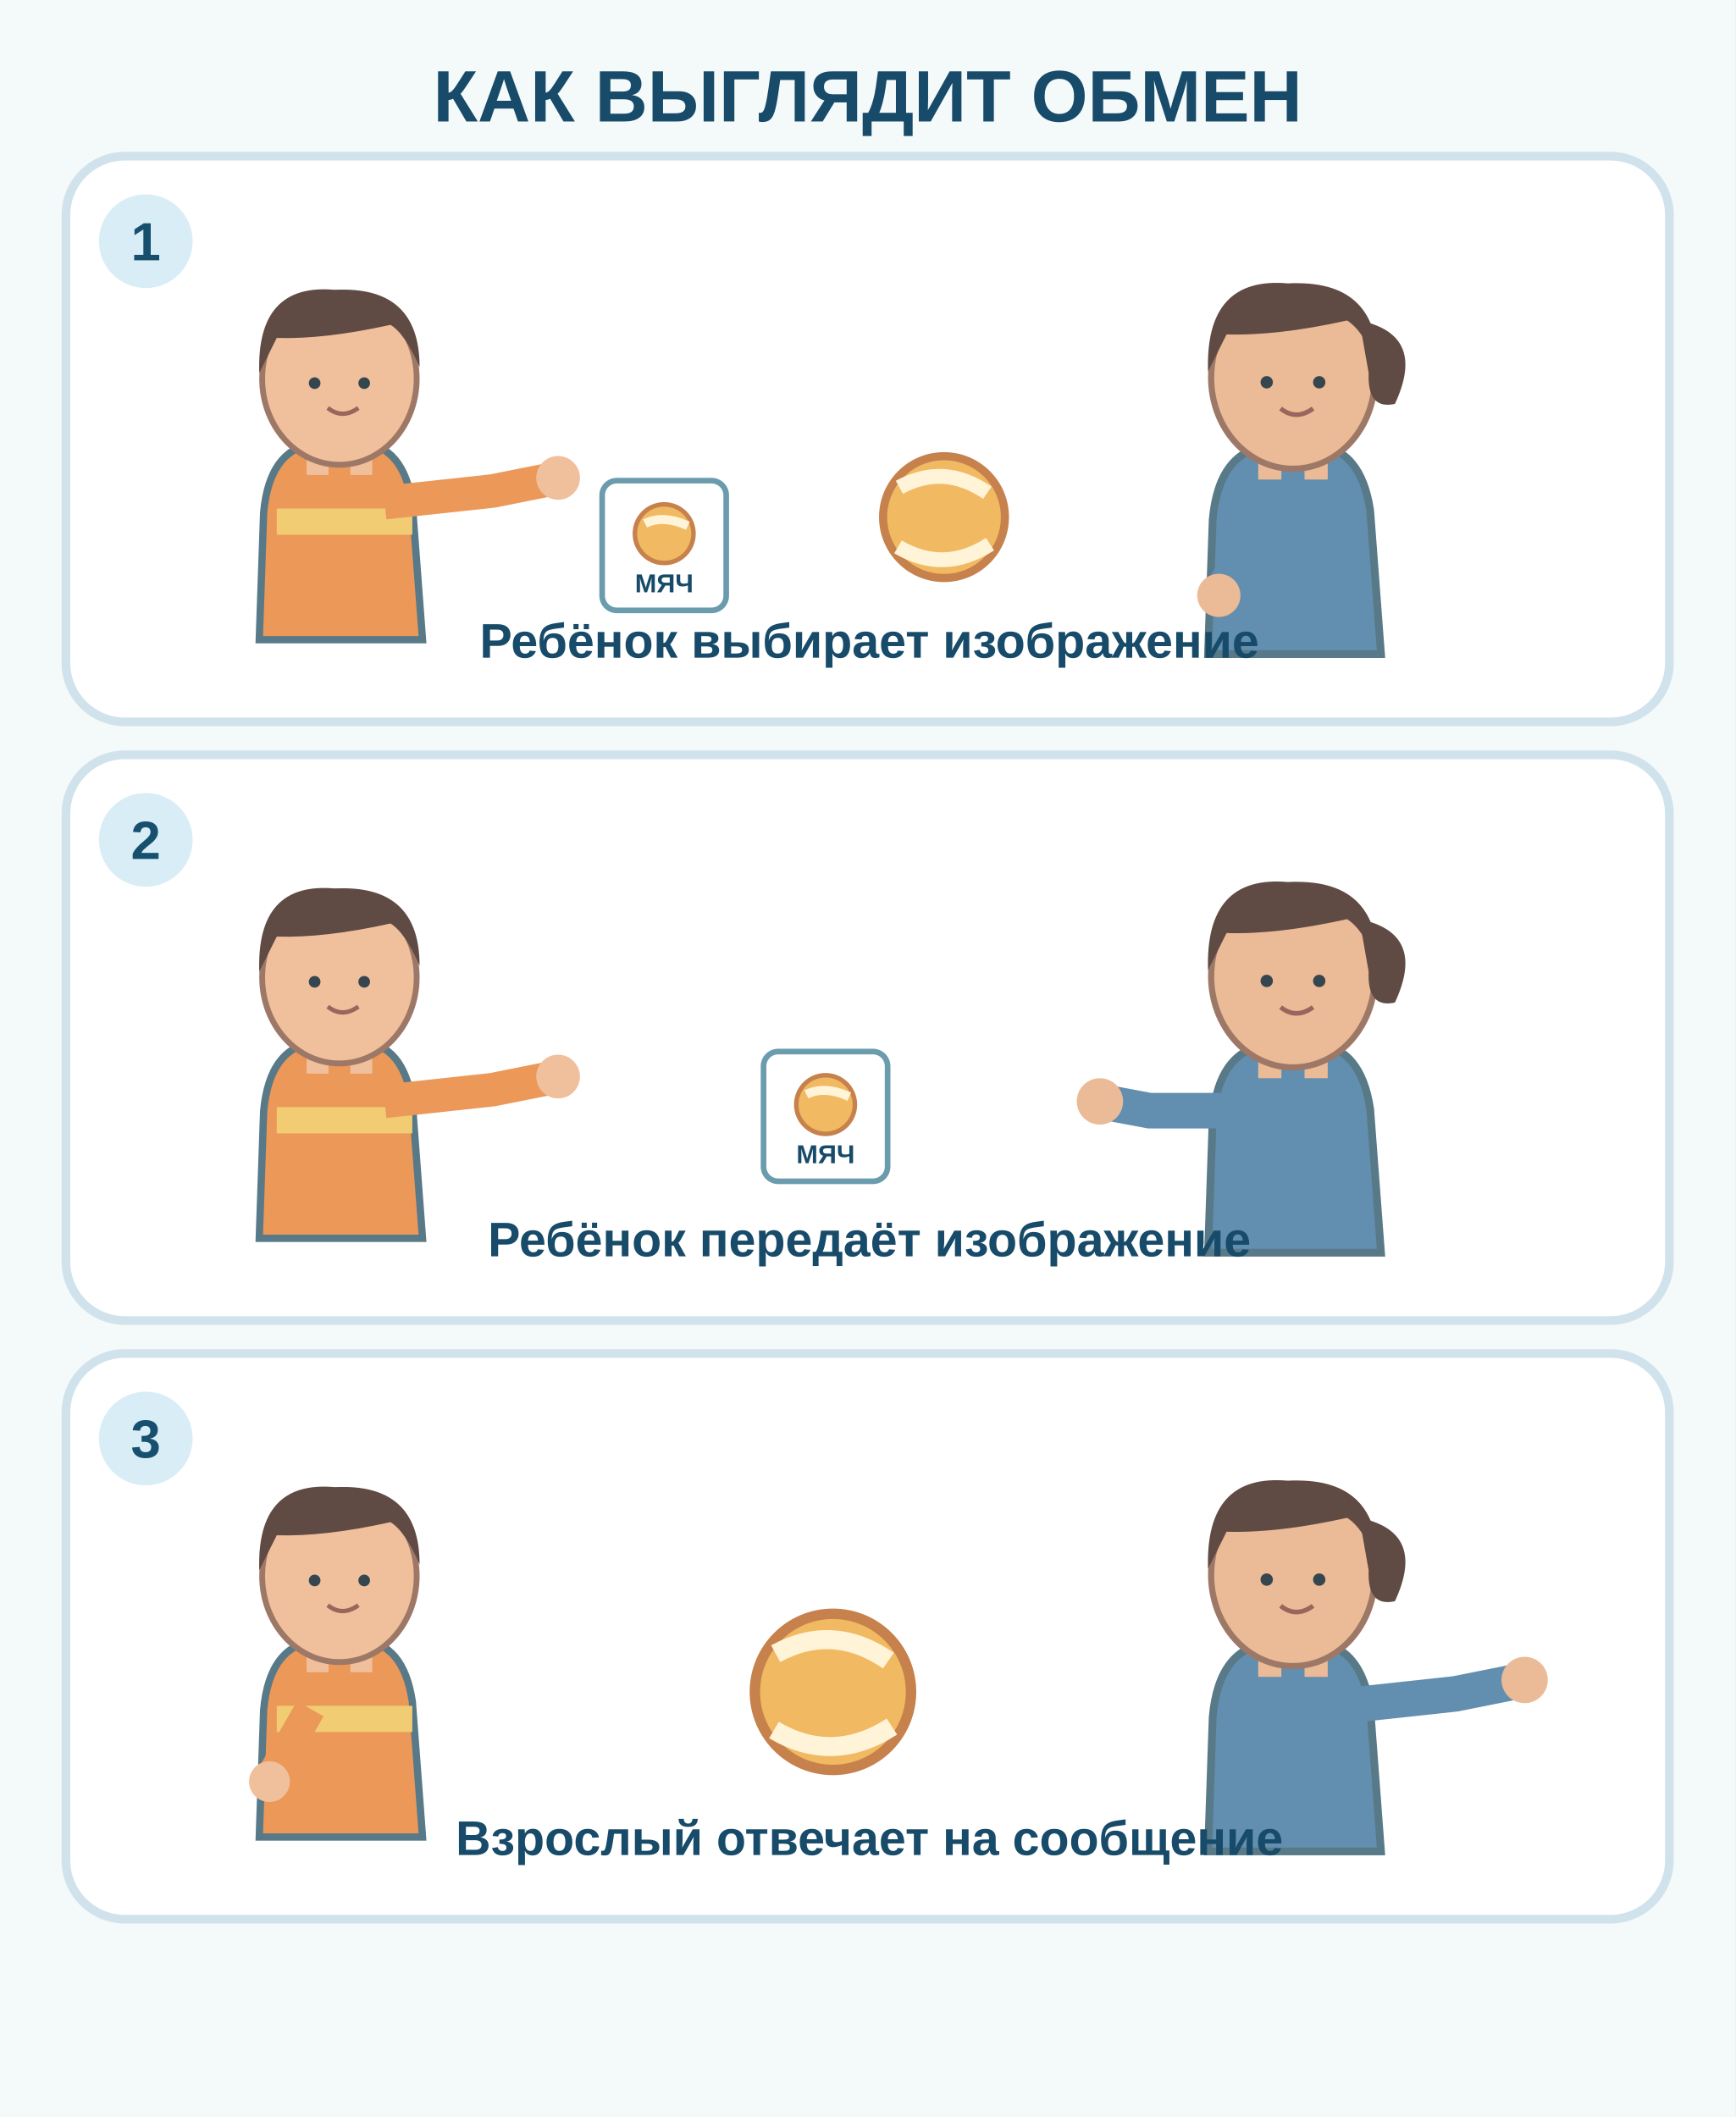
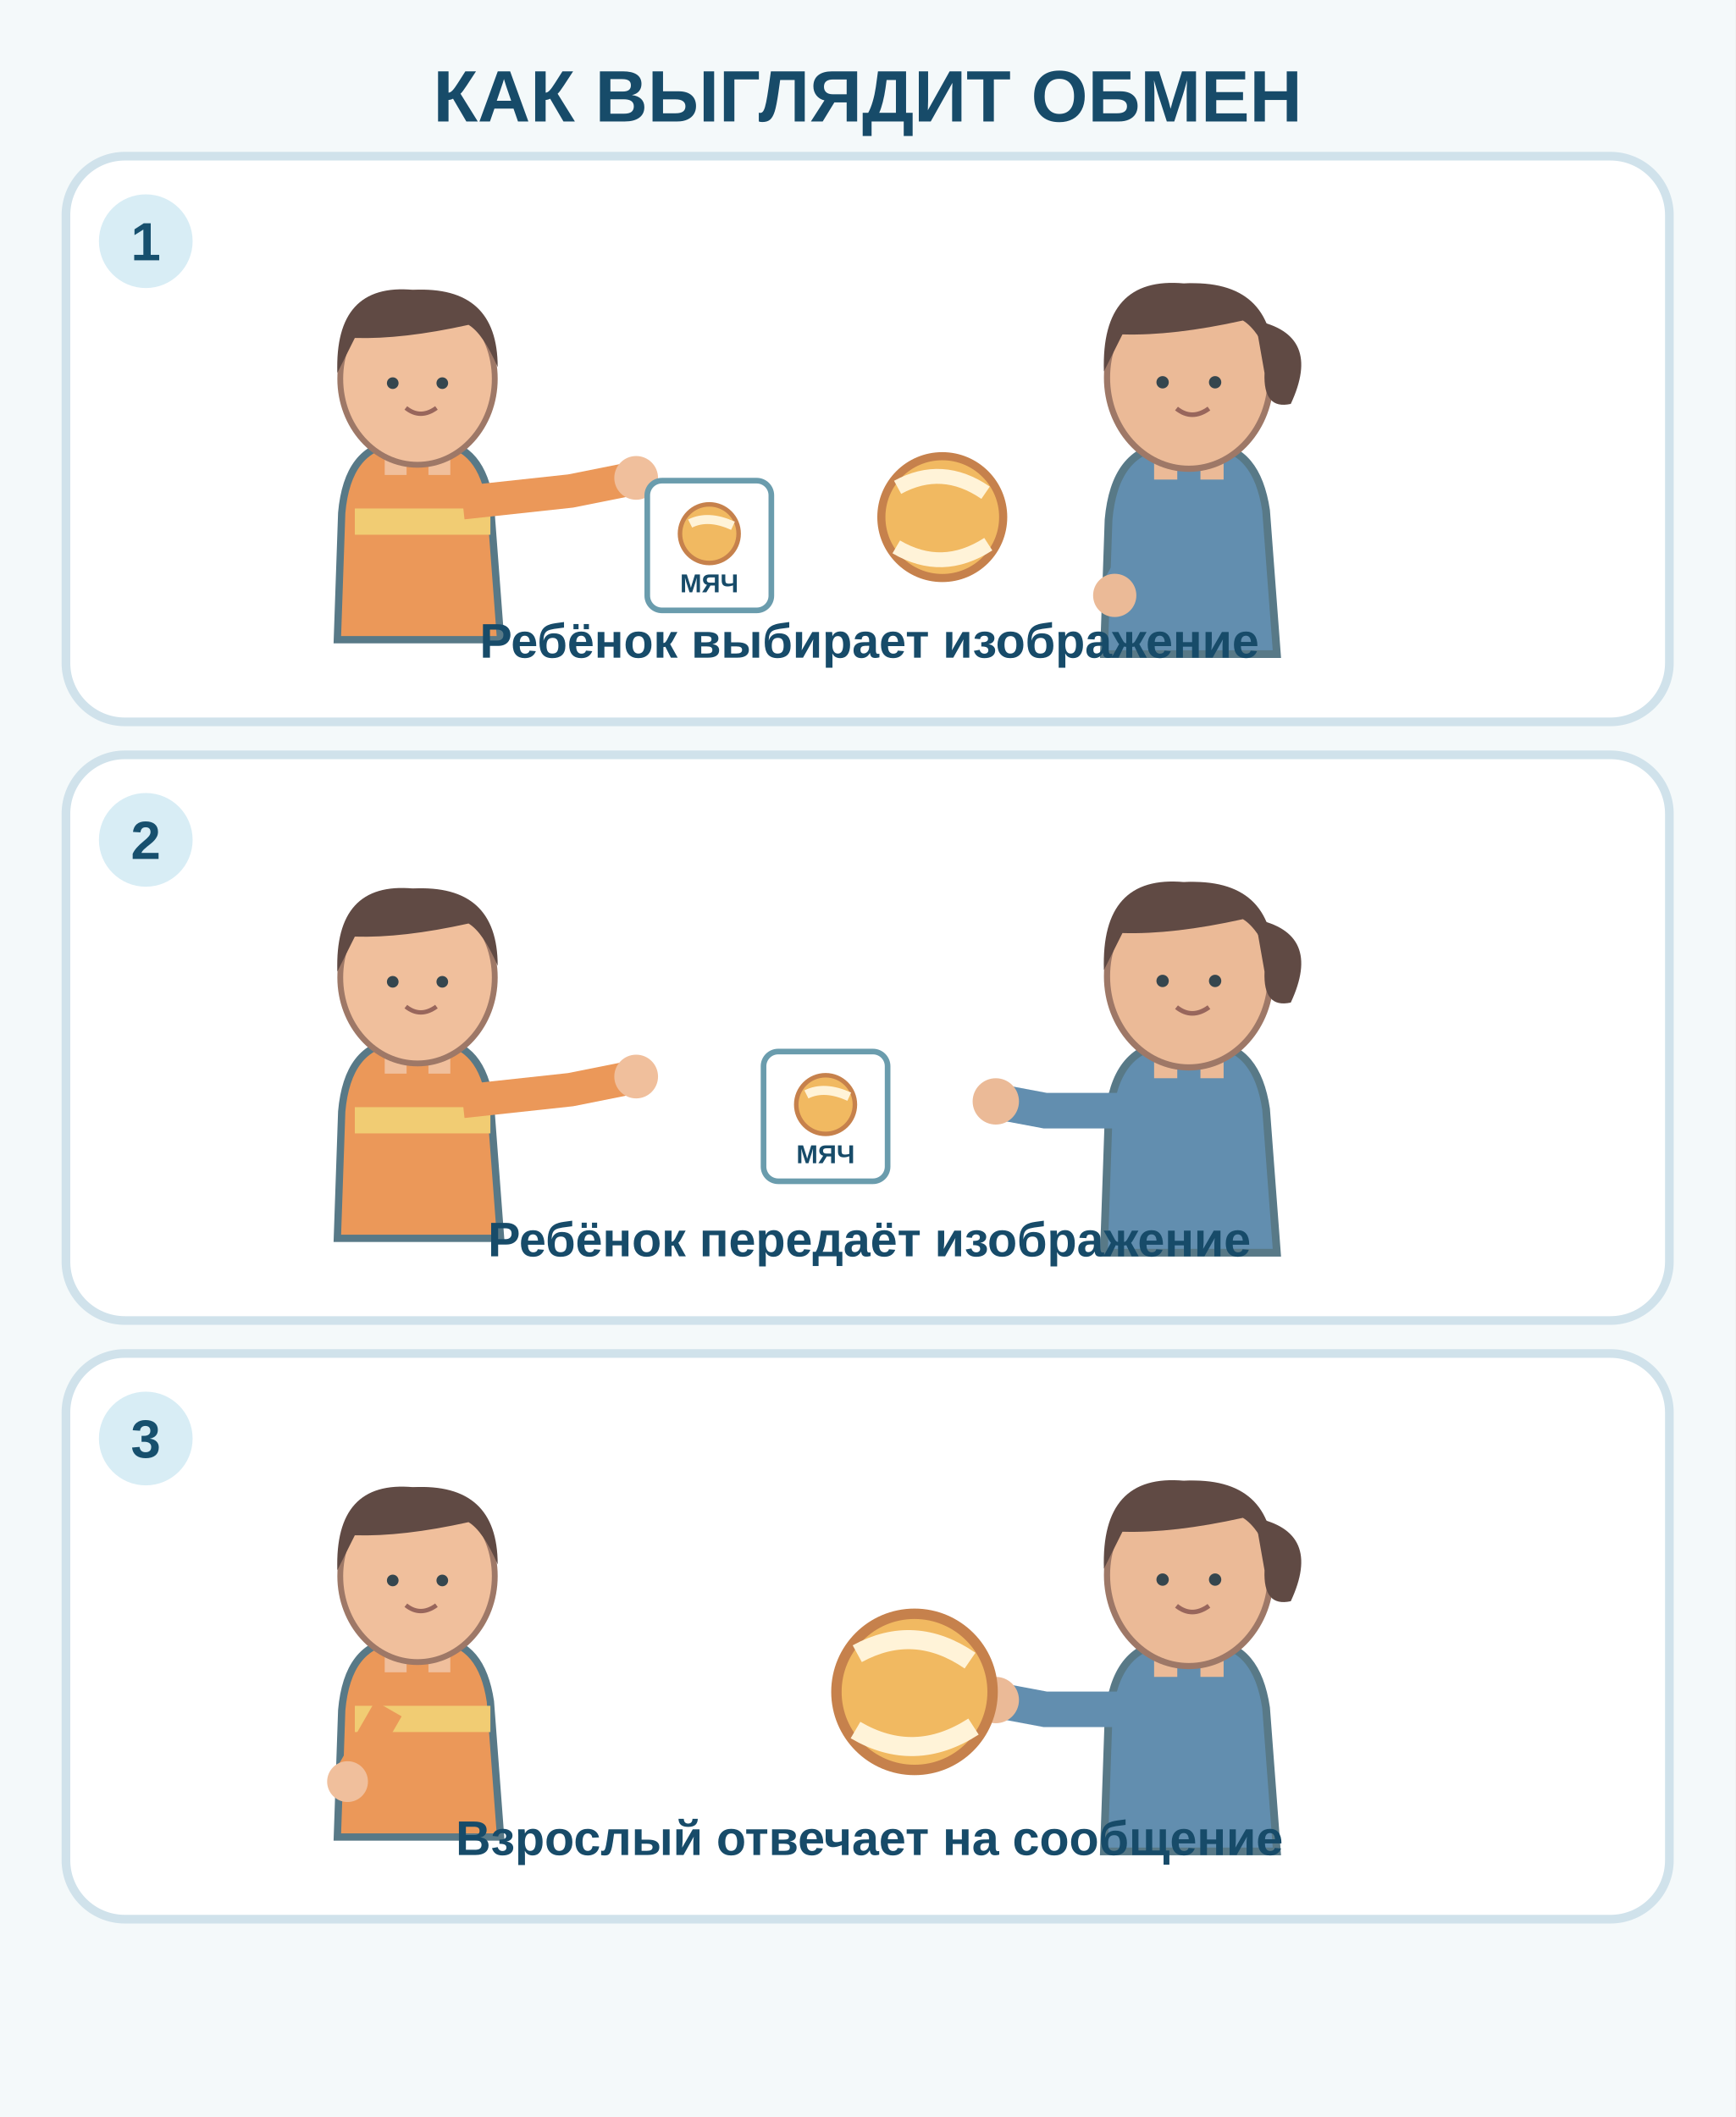
<svg xmlns="http://www.w3.org/2000/svg" width="1000" height="1220" viewBox="0 0 1000 1220" role="img" aria-labelledby="title desc">
  <rect width="1000" height="1220" fill="#f4f9fa" />
  <text x="500" y="70" font-family="Arial, 'Noto Sans', sans-serif" text-anchor="middle" font-size="42" font-weight="700" fill="#174b69">КАК ВЫГЛЯДИТ ОБМЕН</text>
  <g>
    <rect x="38" y="90" width="924" height="326" rx="34" fill="#fff" stroke="#d0e2eb" stroke-width="5" />
    <circle cx="84" cy="139" r="27" fill="#d8edf5" />
    <text x="84" y="150" font-size="31" text-anchor="middle" font-family="Arial" font-weight="700" fill="#17506e">1</text>
-     <g transform="translate(120 162) scale(0.84)">
+     <g transform="translate(165 162) scale(0.84)">
      <path d="M75 111 Q42 114 38 159 L35 246 H147 L140 153 Q134 113 105 111" fill="#eb9859" stroke="#587987" stroke-width="5" />
      <path d="M47 165 H140" stroke="#f1cc73" stroke-width="18" />
      <path d="M75 109 L75 133 M105 109 L105 133" stroke="#f0bf9c" stroke-width="15" />
      <ellipse cx="90" cy="67" rx="53" ry="59" fill="#f0bf9c" stroke="#9e7867" stroke-width="4" />
      <path d="M35 63 Q33 1 87 6 Q145 3 145 59 Q135 36 125 30 Q80 40 47 39 Z" fill="#604a44" />
      <circle cx="73" cy="70" r="4" fill="#35464e" />
      <circle cx="107" cy="70" r="4" fill="#35464e" />
      <path d="M82 87 Q92 95 103 87" stroke="#98665c" stroke-width="3" fill="none" />
      <path d="M121 152 L195 144 L240 135" fill="none" stroke="#eb9859" stroke-width="23" />
      <circle cx="240" cy="135" r="15" fill="#f0bf9c" />
    </g>
-     <g transform="translate(665 158) scale(0.89)">
+     <g transform="translate(605 158) scale(0.89)">
      <path d="M75 111 Q42 114 38 159 L35 246 H147 L140 153 Q134 113 105 111" fill="#628eaf" stroke="#587987" stroke-width="5" />
      <path d="M75 109 L75 133 M105 109 L105 133" stroke="#ebba97" stroke-width="15" />
      <ellipse cx="90" cy="67" rx="53" ry="59" fill="#ebba97" stroke="#9e7867" stroke-width="4" />
      <path d="M35 63 Q33 1 87 6 Q145 3 145 59 Q135 36 125 30 Q80 40 47 39 Z" fill="#604a44" />
      <path d="M133 30 Q177 39 156 84 Q138 88 139 64 Z" fill="#604a44" />
      <circle cx="73" cy="70" r="4" fill="#35464e" />
      <circle cx="107" cy="70" r="4" fill="#35464e" />
      <path d="M82 87 Q92 95 103 87" stroke="#98665c" stroke-width="3" fill="none" />
      <path d="M70 158 L43 205" stroke="#628eaf" stroke-width="21" />
      <circle cx="42" cy="208" r="14" fill="#ebba97" />
    </g>
-     <g transform="translate(347 277) scale(0.65)">
+     <g transform="translate(373 277) scale(0.65)">
      <rect x="0" y="0" width="110" height="115" rx="13" fill="#fff" stroke="#6a9cad" stroke-width="5" />
      <circle cx="55" cy="47" r="26" fill="#f1b961" stroke="#c6814c" stroke-width="4" />
      <path d="M38 38 Q54 30 76 40" fill="none" stroke="#fff3d8" stroke-width="8" />
      <text x="55" y="99" font-family="Arial, sans-serif" font-size="23" text-anchor="middle" font-weight="700" fill="#174b69">МЯЧ</text>
    </g>
-     <g transform="translate(544 298) scale(0.78)">
+     <g transform="translate(543 298) scale(0.78)">
      <circle cx="0" cy="0" r="45" fill="#f1b961" stroke="#c6814c" stroke-width="6" />
      <path d="M-33 -22 Q0 -40 32 -18 M-34 22 Q0 42 34 20" fill="none" stroke="#fff3d8" stroke-width="11" />
    </g>
    <text x="501" y="379" font-family="Arial, 'Noto Sans', sans-serif" font-size="28" font-weight="700" text-anchor="middle" fill="#174b69">Ребёнок выбирает изображение</text>
  </g>
  <g>
    <rect x="38" y="435" width="924" height="326" rx="34" fill="#fff" stroke="#d0e2eb" stroke-width="5" />
    <circle cx="84" cy="484" r="27" fill="#d8edf5" />
    <text x="84" y="495" font-size="31" text-anchor="middle" font-family="Arial" font-weight="700" fill="#17506e">2</text>
-     <g transform="translate(120 507) scale(0.84)">
+     <g transform="translate(165 507) scale(0.84)">
      <path d="M75 111 Q42 114 38 159 L35 246 H147 L140 153 Q134 113 105 111" fill="#eb9859" stroke="#587987" stroke-width="5" />
      <path d="M47 165 H140" stroke="#f1cc73" stroke-width="18" />
      <path d="M75 109 L75 133 M105 109 L105 133" stroke="#f0bf9c" stroke-width="15" />
      <ellipse cx="90" cy="67" rx="53" ry="59" fill="#f0bf9c" stroke="#9e7867" stroke-width="4" />
      <path d="M35 63 Q33 1 87 6 Q145 3 145 59 Q135 36 125 30 Q80 40 47 39 Z" fill="#604a44" />
      <circle cx="73" cy="70" r="4" fill="#35464e" />
      <circle cx="107" cy="70" r="4" fill="#35464e" />
      <path d="M82 87 Q92 95 103 87" stroke="#98665c" stroke-width="3" fill="none" />
      <path d="M121 152 L195 144 L240 135" fill="none" stroke="#eb9859" stroke-width="23" />
      <circle cx="240" cy="135" r="15" fill="#f0bf9c" />
    </g>
-     <g transform="translate(665 503) scale(0.89)">
+     <g transform="translate(605 503) scale(0.89)">
      <path d="M75 111 Q42 114 38 159 L35 246 H147 L140 153 Q134 113 105 111" fill="#628eaf" stroke="#587987" stroke-width="5" />
      <path d="M75 109 L75 133 M105 109 L105 133" stroke="#ebba97" stroke-width="15" />
      <ellipse cx="90" cy="67" rx="53" ry="59" fill="#ebba97" stroke="#9e7867" stroke-width="4" />
      <path d="M35 63 Q33 1 87 6 Q145 3 145 59 Q135 36 125 30 Q80 40 47 39 Z" fill="#604a44" />
      <path d="M133 30 Q177 39 156 84 Q138 88 139 64 Z" fill="#604a44" />
      <circle cx="73" cy="70" r="4" fill="#35464e" />
      <circle cx="107" cy="70" r="4" fill="#35464e" />
      <path d="M82 87 Q92 95 103 87" stroke="#98665c" stroke-width="3" fill="none" />
      <path d="M61 154 L-3 154 L-35 148" fill="none" stroke="#628eaf" stroke-width="23" />
      <circle cx="-35" cy="148" r="15" fill="#ebba97" />
    </g>
    <g transform="translate(440 606) scale(0.65)">
      <rect x="0" y="0" width="110" height="115" rx="13" fill="#fff" stroke="#6a9cad" stroke-width="5" />
      <circle cx="55" cy="47" r="26" fill="#f1b961" stroke="#c6814c" stroke-width="4" />
      <path d="M38 38 Q54 30 76 40" fill="none" stroke="#fff3d8" stroke-width="8" />
      <text x="55" y="99" font-family="Arial, sans-serif" font-size="23" text-anchor="middle" font-weight="700" fill="#174b69">МЯЧ</text>
    </g>
    <text x="501" y="724" font-family="Arial, 'Noto Sans', sans-serif" font-size="28" font-weight="700" text-anchor="middle" fill="#174b69">Ребёнок передаёт изображение</text>
  </g>
  <g>
    <rect x="38" y="780" width="924" height="326" rx="34" fill="#fff" stroke="#d0e2eb" stroke-width="5" />
    <circle cx="84" cy="829" r="27" fill="#d8edf5" />
    <text x="84" y="840" font-size="31" text-anchor="middle" font-family="Arial" font-weight="700" fill="#17506e">3</text>
-     <g transform="translate(120 852) scale(0.84)">
+     <g transform="translate(165 852) scale(0.84)">
      <path d="M75 111 Q42 114 38 159 L35 246 H147 L140 153 Q134 113 105 111" fill="#eb9859" stroke="#587987" stroke-width="5" />
      <path d="M47 165 H140" stroke="#f1cc73" stroke-width="18" />
      <path d="M75 109 L75 133 M105 109 L105 133" stroke="#f0bf9c" stroke-width="15" />
      <ellipse cx="90" cy="67" rx="53" ry="59" fill="#f0bf9c" stroke="#9e7867" stroke-width="4" />
      <path d="M35 63 Q33 1 87 6 Q145 3 145 59 Q135 36 125 30 Q80 40 47 39 Z" fill="#604a44" />
      <circle cx="73" cy="70" r="4" fill="#35464e" />
      <circle cx="107" cy="70" r="4" fill="#35464e" />
      <path d="M82 87 Q92 95 103 87" stroke="#98665c" stroke-width="3" fill="none" />
      <path d="M70 158 L43 205" stroke="#eb9859" stroke-width="21" />
      <circle cx="42" cy="208" r="14" fill="#f0bf9c" />
    </g>
-     <g transform="translate(665 848) scale(0.89)">
+     <g transform="translate(605 848) scale(0.89)">
      <path d="M75 111 Q42 114 38 159 L35 246 H147 L140 153 Q134 113 105 111" fill="#628eaf" stroke="#587987" stroke-width="5" />
      <path d="M75 109 L75 133 M105 109 L105 133" stroke="#ebba97" stroke-width="15" />
      <ellipse cx="90" cy="67" rx="53" ry="59" fill="#ebba97" stroke="#9e7867" stroke-width="4" />
      <path d="M35 63 Q33 1 87 6 Q145 3 145 59 Q135 36 125 30 Q80 40 47 39 Z" fill="#604a44" />
      <path d="M133 30 Q177 39 156 84 Q138 88 139 64 Z" fill="#604a44" />
      <circle cx="73" cy="70" r="4" fill="#35464e" />
      <circle cx="107" cy="70" r="4" fill="#35464e" />
      <path d="M82 87 Q92 95 103 87" stroke="#98665c" stroke-width="3" fill="none" />
-       <path d="M121 152 L195 144 L240 135" fill="none" stroke="#628eaf" stroke-width="23" />
-       <circle cx="240" cy="135" r="15" fill="#ebba97" />
+       <path d="M61 154 L-3 154 L-35 148" fill="none" stroke="#628eaf" stroke-width="23" />
+       <circle cx="-35" cy="148" r="15" fill="#ebba97" />
    </g>
-     <g transform="translate(480 975) scale(1)">
+     <g transform="translate(527 975) scale(1)">
      <circle cx="0" cy="0" r="45" fill="#f1b961" stroke="#c6814c" stroke-width="6" />
      <path d="M-33 -22 Q0 -40 32 -18 M-34 22 Q0 42 34 20" fill="none" stroke="#fff3d8" stroke-width="11" />
    </g>
    <text x="501" y="1069" font-family="Arial, 'Noto Sans', sans-serif" font-size="28" font-weight="700" text-anchor="middle" fill="#174b69">Взрослый отвечает на сообщение</text>
  </g>
</svg>
